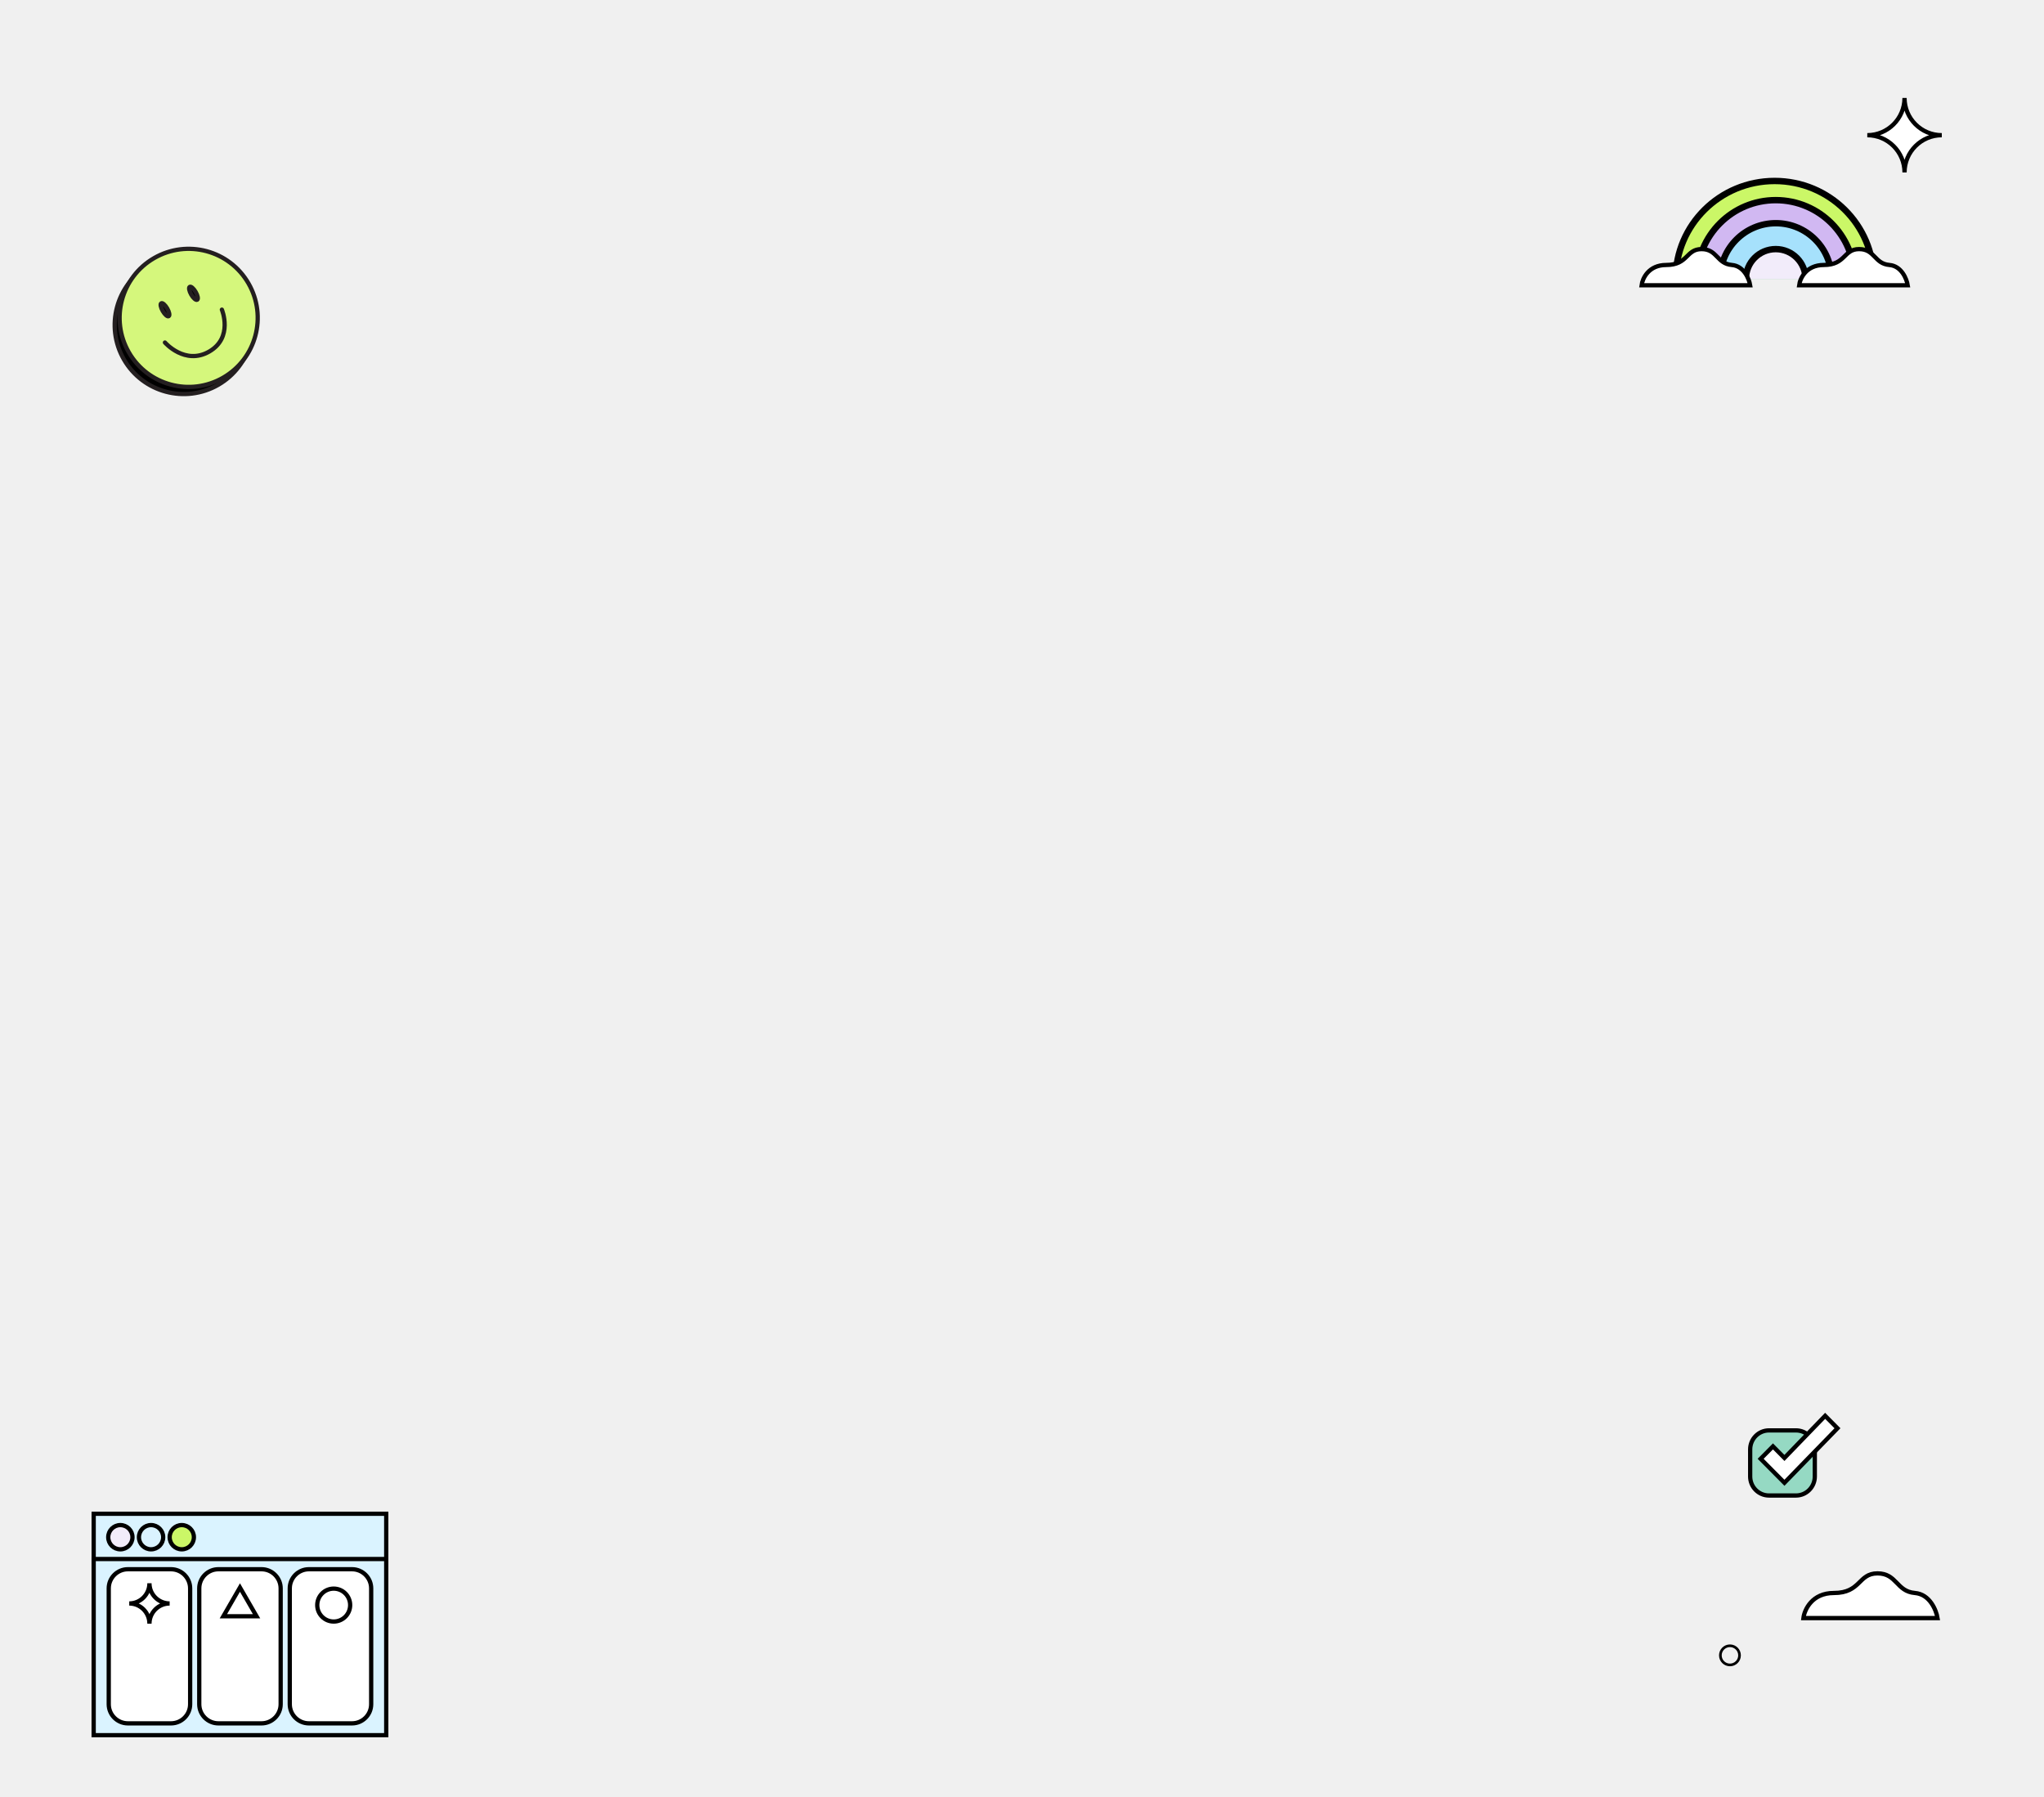
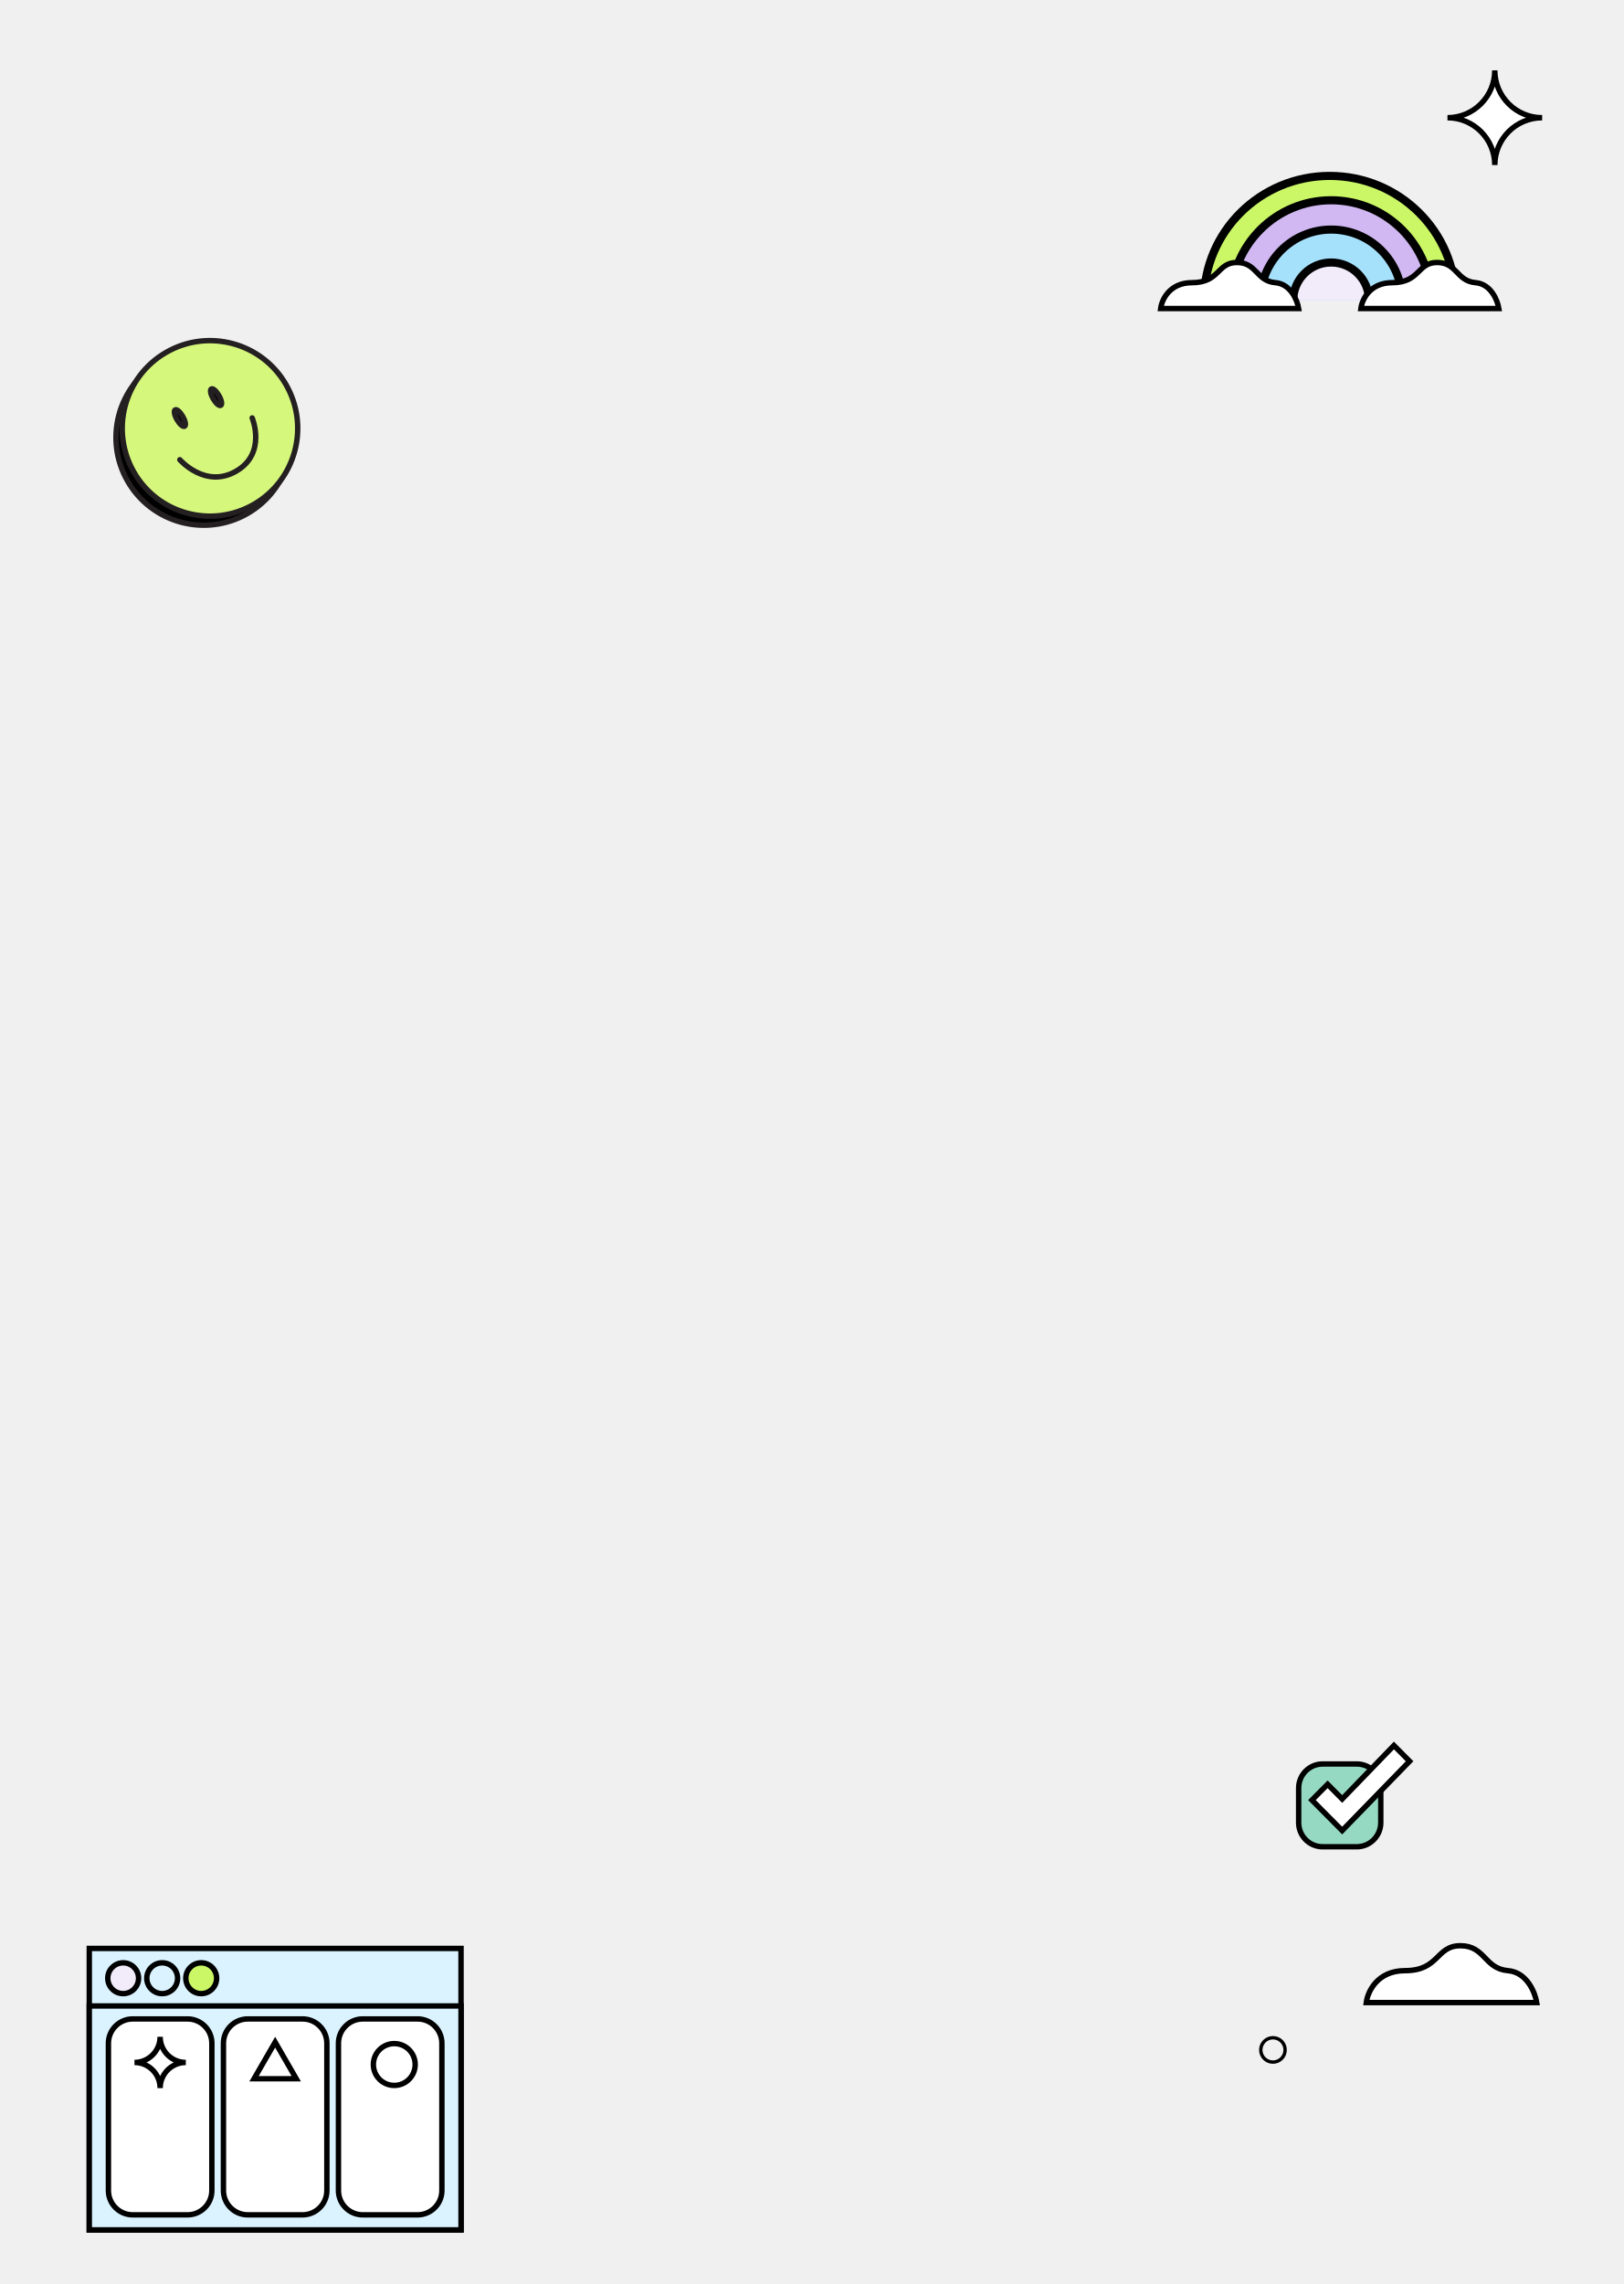
- <svg xmlns="http://www.w3.org/2000/svg" width="960" height="844" viewBox="0 0 960 844" fill="none">
-   <rect width="960" height="844" fill="none" />
-   <path d="M44 710.999H181.401V732.634V814.999H44V732.634V710.999Z" fill="#DAF3FF" />
-   <path d="M44 732.634V814.999H181.401V732.634M44 732.634V710.999H181.401V732.634M44 732.634H181.401" stroke="black" stroke-width="2" />
-   <circle cx="56.526" cy="722.006" r="5.693" fill="#F2ECFA" stroke="black" stroke-width="2" />
-   <circle cx="70.949" cy="722.006" r="5.693" fill="#DAF3FF" stroke="black" stroke-width="2" />
-   <circle cx="85.373" cy="722.006" r="5.693" fill="#CBF767" stroke="black" stroke-width="2" />
-   <rect x="44" y="732.254" width="137.401" height="82.745" fill="#DAF3FF" stroke="black" stroke-width="2" />
-   <rect x="51.072" y="737.05" width="38.234" height="72.394" rx="9" fill="white" stroke="black" stroke-width="2" />
-   <rect x="93.584" y="737.05" width="38.234" height="72.394" rx="9" fill="white" stroke="black" stroke-width="2" />
-   <rect x="136.096" y="737.05" width="38.234" height="72.394" rx="9" fill="white" stroke="black" stroke-width="2" />
-   <path d="M79.679 753.13C74.437 753.13 70.19 757.381 70.19 762.619C70.19 757.377 65.94 753.13 60.701 753.13C65.94 753.13 70.186 748.884 70.186 743.641C70.186 748.884 74.437 753.13 79.675 753.13H79.679Z" fill="white" stroke="black" stroke-width="2" stroke-miterlimit="10" />
-   <path d="M112.701 745.641L120.501 759.152H104.9L112.701 745.641Z" fill="white" stroke="black" stroke-width="2" />
-   <circle cx="156.73" cy="753.89" r="7.73" fill="white" stroke="black" stroke-width="2" />
-   <path d="M912 63.5C902.332 63.5 894.5 71.339 894.5 81C894.5 71.332 886.661 63.5 877 63.5C886.661 63.5 894.493 55.668 894.493 46C894.493 55.668 902.332 63.5 911.993 63.5H912Z" fill="white" stroke="black" stroke-width="2" stroke-miterlimit="10" />
-   <path d="M787 131C787 105.596 807.819 85 833.5 85C859.181 85 880 105.596 880 131" fill="#CBF767" />
-   <path d="M787 131C787 105.596 807.819 85 833.5 85C859.181 85 880 105.596 880 131" stroke="black" stroke-width="3" stroke-miterlimit="10" />
-   <path d="M797 131.001C797 110.566 813.565 94 834 94C854.435 94 871 110.566 871 131.001" fill="#D1B8F2" />
-   <path d="M797 131.001C797 110.566 813.565 94 834 94C854.435 94 871 110.566 871 131.001" stroke="black" stroke-width="3" stroke-miterlimit="10" />
-   <path d="M807.875 131.001C807.875 116.548 819.591 104.833 834.042 104.833C848.493 104.833 860.209 116.549 860.209 131.001" fill="#A6E1FC" />
-   <path d="M807.875 131.001C807.875 116.548 819.591 104.833 834.042 104.833C848.493 104.833 860.209 116.549 860.209 131.001" stroke="black" stroke-width="3" stroke-miterlimit="10" />
-   <path d="M820 131C820 123.268 826.268 117 834 117C841.732 117 848 123.268 848 131" fill="#F2ECFA" />
-   <path d="M820 131C820 123.268 826.268 117 834 117C841.732 117 848 123.268 848 131" stroke="black" stroke-width="3" stroke-miterlimit="10" />
-   <path d="M896 134H849.151H845C845.395 130.819 848.262 124.456 856.564 124.456C866.942 124.456 865.756 117 873.169 117C880.581 117 880.285 123.86 887.401 124.456C893.094 124.933 895.506 131.018 896 134Z" fill="white" stroke="black" stroke-width="2" />
-   <path d="M822 134H775.151H771C771.395 130.819 774.262 124.456 782.564 124.456C792.942 124.456 791.756 117 799.169 117C806.581 117 806.285 123.86 813.401 124.456C819.094 124.933 821.506 131.018 822 134Z" fill="white" stroke="black" stroke-width="2" />
-   <path d="M812.5 782C814.985 782 817 779.985 817 777.5C817 775.015 814.985 773 812.5 773C810.015 773 808 775.015 808 777.5C808 779.985 810.015 782 812.5 782Z" stroke="black" stroke-width="1.25" stroke-miterlimit="10" />
-   <path d="M843.503 671.84H830.853C825.964 671.84 822 675.834 822 680.76V693.506C822 698.432 825.964 702.426 830.853 702.426H843.503C848.393 702.426 852.356 698.432 852.356 693.506V680.76C852.356 675.834 848.393 671.84 843.503 671.84Z" fill="#95D9C3" stroke="black" stroke-width="2" stroke-miterlimit="10" />
-   <path d="M838.09 696.445L826.912 685.183L832.703 679.348L838.09 684.781L857.209 665L863 670.835L838.09 696.445Z" fill="white" stroke="black" stroke-width="2" stroke-miterlimit="10" />
-   <path d="M910 760H852.128H847C847.488 756.07 851.029 748.211 861.285 748.211C874.105 748.211 872.64 739 881.797 739C890.953 739 890.587 747.474 899.378 748.211C906.41 748.8 909.39 756.316 910 760Z" fill="white" stroke="black" stroke-width="2" />
-   <path d="M102.512 180.732C118.023 171.777 123.337 151.944 114.382 136.434C105.427 120.924 85.594 115.609 70.084 124.564C54.574 133.519 49.259 153.352 58.214 168.862C67.169 184.373 87.002 189.687 102.512 180.732Z" fill="black" stroke="#241F20" stroke-width="2" stroke-miterlimit="10" />
-   <path d="M101.899 148.782C101.899 148.782 107.367 161.882 95.963 168.467C84.558 175.051 75.154 164.223 75.154 164.223" fill="black" />
-   <path d="M101.899 148.782C101.899 148.782 107.367 161.882 95.963 168.467C84.558 175.051 75.154 164.223 75.154 164.223" stroke="#241F20" stroke-width="2" stroke-linecap="round" stroke-linejoin="round" />
-   <path d="M76.93 151.865C77.51 151.531 77.195 149.902 76.228 148.226C75.261 146.551 74.007 145.464 73.428 145.799C72.849 146.133 73.163 147.762 74.13 149.438C75.097 151.113 76.351 152.2 76.93 151.865Z" fill="black" stroke="#241F20" stroke-width="2" stroke-miterlimit="10" />
-   <path d="M90.305 144.144C90.885 143.809 90.57 142.18 89.603 140.505C88.636 138.829 87.382 137.742 86.803 138.077C86.224 138.411 86.538 140.04 87.505 141.716C88.472 143.391 89.726 144.478 90.305 144.144Z" fill="black" stroke="#241F20" stroke-width="2" stroke-miterlimit="10" />
-   <path d="M104.823 177.383C120.333 168.428 125.647 148.595 116.693 133.085C107.738 117.575 87.905 112.26 72.394 121.215C56.884 130.17 51.57 150.003 60.525 165.513C69.48 181.024 89.313 186.338 104.823 177.383Z" fill="#D5F77C" stroke="#241F20" stroke-width="2" stroke-miterlimit="10" />
-   <path d="M104.209 145.433C104.209 145.433 109.678 158.533 98.273 165.118C86.868 171.702 77.465 160.874 77.465 160.874" stroke="#241F20" stroke-width="2" stroke-linecap="round" stroke-linejoin="round" />
-   <path d="M79.241 148.516C79.82 148.182 79.506 146.553 78.539 144.877C77.571 143.202 76.318 142.115 75.738 142.449C75.159 142.784 75.474 144.413 76.441 146.088C77.408 147.764 78.662 148.851 79.241 148.516Z" fill="black" stroke="#241F20" stroke-width="2" stroke-miterlimit="10" />
-   <path d="M92.616 140.795C93.195 140.46 92.881 138.831 91.914 137.156C90.946 135.48 89.693 134.393 89.113 134.728C88.534 135.062 88.849 136.691 89.816 138.367C90.783 140.042 92.037 141.129 92.616 140.795Z" fill="black" stroke="#241F20" stroke-width="2" stroke-miterlimit="10" />
+ <svg xmlns="http://www.w3.org/2000/svg" width="600" height="844" viewBox="0 0 600 844" fill="none">
+   <rect width="600" height="844" fill="none" />
+   <path d="M33 720H170.401V741.635V824H33V741.635V720Z" fill="#DAF3FF" />
+   <path d="M33 741.635V824H170.401V741.635M33 741.635V720H170.401V741.635M33 741.635H170.401" stroke="black" stroke-width="2" />
+   <circle cx="45.526" cy="731.007" r="5.693" fill="#F2ECFA" stroke="black" stroke-width="2" />
+   <circle cx="59.949" cy="731.007" r="5.693" fill="#DAF3FF" stroke="black" stroke-width="2" />
+   <circle cx="74.373" cy="731.007" r="5.693" fill="#CBF767" stroke="black" stroke-width="2" />
+   <rect x="33" y="741.255" width="137.401" height="82.745" fill="#DAF3FF" stroke="black" stroke-width="2" />
+   <rect x="40.072" y="746.051" width="38.234" height="72.394" rx="9" fill="white" stroke="black" stroke-width="2" />
+   <rect x="82.584" y="746.051" width="38.234" height="72.394" rx="9" fill="white" stroke="black" stroke-width="2" />
+   <rect x="125.096" y="746.051" width="38.234" height="72.394" rx="9" fill="white" stroke="black" stroke-width="2" />
+   <path d="M68.679 762.132C63.437 762.132 59.19 766.382 59.19 771.621C59.19 766.378 54.94 762.132 49.701 762.132C54.94 762.132 59.186 757.885 59.186 752.643C59.186 757.885 63.437 762.132 68.675 762.132H68.679Z" fill="white" stroke="black" stroke-width="2" stroke-miterlimit="10" />
+   <path d="M101.701 754.643L109.501 768.154H93.9L101.701 754.643Z" fill="white" stroke="black" stroke-width="2" />
+   <circle cx="145.73" cy="762.891" r="7.73" fill="white" stroke="black" stroke-width="2" />
+   <path d="M570 43.5C560.332 43.5 552.5 51.339 552.5 61C552.5 51.332 544.661 43.5 535 43.5C544.661 43.5 552.493 35.668 552.493 26C552.493 35.668 560.332 43.5 569.993 43.5H570Z" fill="white" stroke="black" stroke-width="2" stroke-miterlimit="10" />
+   <path d="M445 111C445 85.596 465.819 65 491.5 65C517.181 65 538 85.596 538 111" fill="#CBF767" />
+   <path d="M445 111C445 85.596 465.819 65 491.5 65C517.181 65 538 85.596 538 111" stroke="black" stroke-width="3" stroke-miterlimit="10" />
+   <path d="M455 111.001C455 90.566 471.565 74 492 74C512.435 74 529 90.566 529 111.001" fill="#D1B8F2" />
+   <path d="M455 111.001C455 90.566 471.565 74 492 74C512.435 74 529 90.566 529 111.001" stroke="black" stroke-width="3" stroke-miterlimit="10" />
+   <path d="M465.875 111.001C465.875 96.548 477.591 84.833 492.042 84.833C506.493 84.833 518.209 96.549 518.209 111.001" fill="#A6E1FC" />
+   <path d="M465.875 111.001C465.875 96.548 477.591 84.833 492.042 84.833C506.493 84.833 518.209 96.549 518.209 111.001" stroke="black" stroke-width="3" stroke-miterlimit="10" />
+   <path d="M478 111C478 103.268 484.268 97 492 97C499.732 97 506 103.268 506 111" fill="#F2ECFA" />
+   <path d="M478 111C478 103.268 484.268 97 492 97C499.732 97 506 103.268 506 111" stroke="black" stroke-width="3" stroke-miterlimit="10" />
+   <path d="M554 114H507.151H503C503.395 110.819 506.262 104.456 514.564 104.456C524.942 104.456 523.756 97 531.169 97C538.581 97 538.285 103.86 545.401 104.456C551.094 104.933 553.506 111.018 554 114Z" fill="white" stroke="black" stroke-width="2" />
+   <path d="M480 114H433.151H429C429.395 110.819 432.262 104.456 440.564 104.456C450.942 104.456 449.756 97 457.169 97C464.581 97 464.285 103.86 471.401 104.456C477.094 104.933 479.506 111.018 480 114Z" fill="white" stroke="black" stroke-width="2" />
+   <path d="M470.5 762C472.985 762 475 759.985 475 757.5C475 755.015 472.985 753 470.5 753C468.015 753 466 755.015 466 757.5C466 759.985 468.015 762 470.5 762Z" stroke="black" stroke-width="1.25" stroke-miterlimit="10" />
+   <path d="M501.503 651.84H488.853C483.964 651.84 480 655.834 480 660.76V673.506C480 678.432 483.964 682.426 488.853 682.426H501.503C506.393 682.426 510.356 678.432 510.356 673.506V660.76C510.356 655.834 506.393 651.84 501.503 651.84Z" fill="#95D9C3" stroke="black" stroke-width="2" stroke-miterlimit="10" />
+   <path d="M496.09 676.445L484.912 665.183L490.703 659.348L496.09 664.781L515.209 645L521 650.835L496.09 676.445Z" fill="white" stroke="black" stroke-width="2" stroke-miterlimit="10" />
+   <path d="M568 740H510.128H505C505.488 736.07 509.029 728.211 519.285 728.211C532.105 728.211 530.64 719 539.797 719C548.953 719 548.587 727.474 557.378 728.211C564.41 728.8 567.39 736.316 568 740Z" fill="white" stroke="black" stroke-width="2" />
+   <path d="M91.512 189.732C107.023 180.778 112.337 160.945 103.382 145.434C94.427 129.924 74.594 124.61 59.084 133.565C43.574 142.52 38.259 162.353 47.214 177.863C56.169 193.373 76.002 198.687 91.512 189.732Z" fill="black" stroke="#241F20" stroke-width="2" stroke-miterlimit="10" />
+   <path d="M90.899 157.783C90.899 157.783 96.367 170.882 84.963 177.467C73.558 184.052 64.154 173.224 64.154 173.224" fill="black" />
+   <path d="M90.899 157.783C90.899 157.783 96.367 170.882 84.963 177.467C73.558 184.052 64.154 173.224 64.154 173.224" stroke="#241F20" stroke-width="2" stroke-linecap="round" stroke-linejoin="round" />
+   <path d="M65.93 160.866C66.51 160.531 66.195 158.902 65.228 157.227C64.261 155.552 63.007 154.465 62.428 154.799C61.849 155.134 62.163 156.763 63.13 158.438C64.097 160.113 65.351 161.2 65.93 160.866Z" fill="black" stroke="#241F20" stroke-width="2" stroke-miterlimit="10" />
+   <path d="M79.305 153.144C79.885 152.81 79.57 151.18 78.603 149.505C77.636 147.83 76.382 146.743 75.803 147.077C75.224 147.412 75.538 149.041 76.505 150.716C77.472 152.391 78.726 153.478 79.305 153.144Z" fill="black" stroke="#241F20" stroke-width="2" stroke-miterlimit="10" />
+   <path d="M93.823 186.383C109.333 177.429 114.647 157.596 105.693 142.085C96.738 126.575 76.905 121.261 61.394 130.216C45.884 139.171 40.57 159.004 49.525 174.514C58.48 190.024 78.313 195.338 93.823 186.383Z" fill="#D5F77C" stroke="#241F20" stroke-width="2" stroke-miterlimit="10" />
+   <path d="M93.209 154.434C93.209 154.434 98.678 167.533 87.273 174.118C75.868 180.703 66.465 169.875 66.465 169.875" stroke="#241F20" stroke-width="2" stroke-linecap="round" stroke-linejoin="round" />
+   <path d="M68.241 157.517C68.82 157.182 68.506 155.553 67.539 153.878C66.571 152.202 65.318 151.115 64.738 151.45C64.159 151.784 64.474 153.414 65.441 155.089C66.408 156.764 67.662 157.851 68.241 157.517Z" fill="black" stroke="#241F20" stroke-width="2" stroke-miterlimit="10" />
+   <path d="M81.616 149.795C82.195 149.461 81.881 147.831 80.914 146.156C79.946 144.481 78.693 143.394 78.113 143.728C77.534 144.063 77.849 145.692 78.816 147.367C79.783 149.042 81.037 150.129 81.616 149.795Z" fill="black" stroke="#241F20" stroke-width="2" stroke-miterlimit="10" />
</svg>
